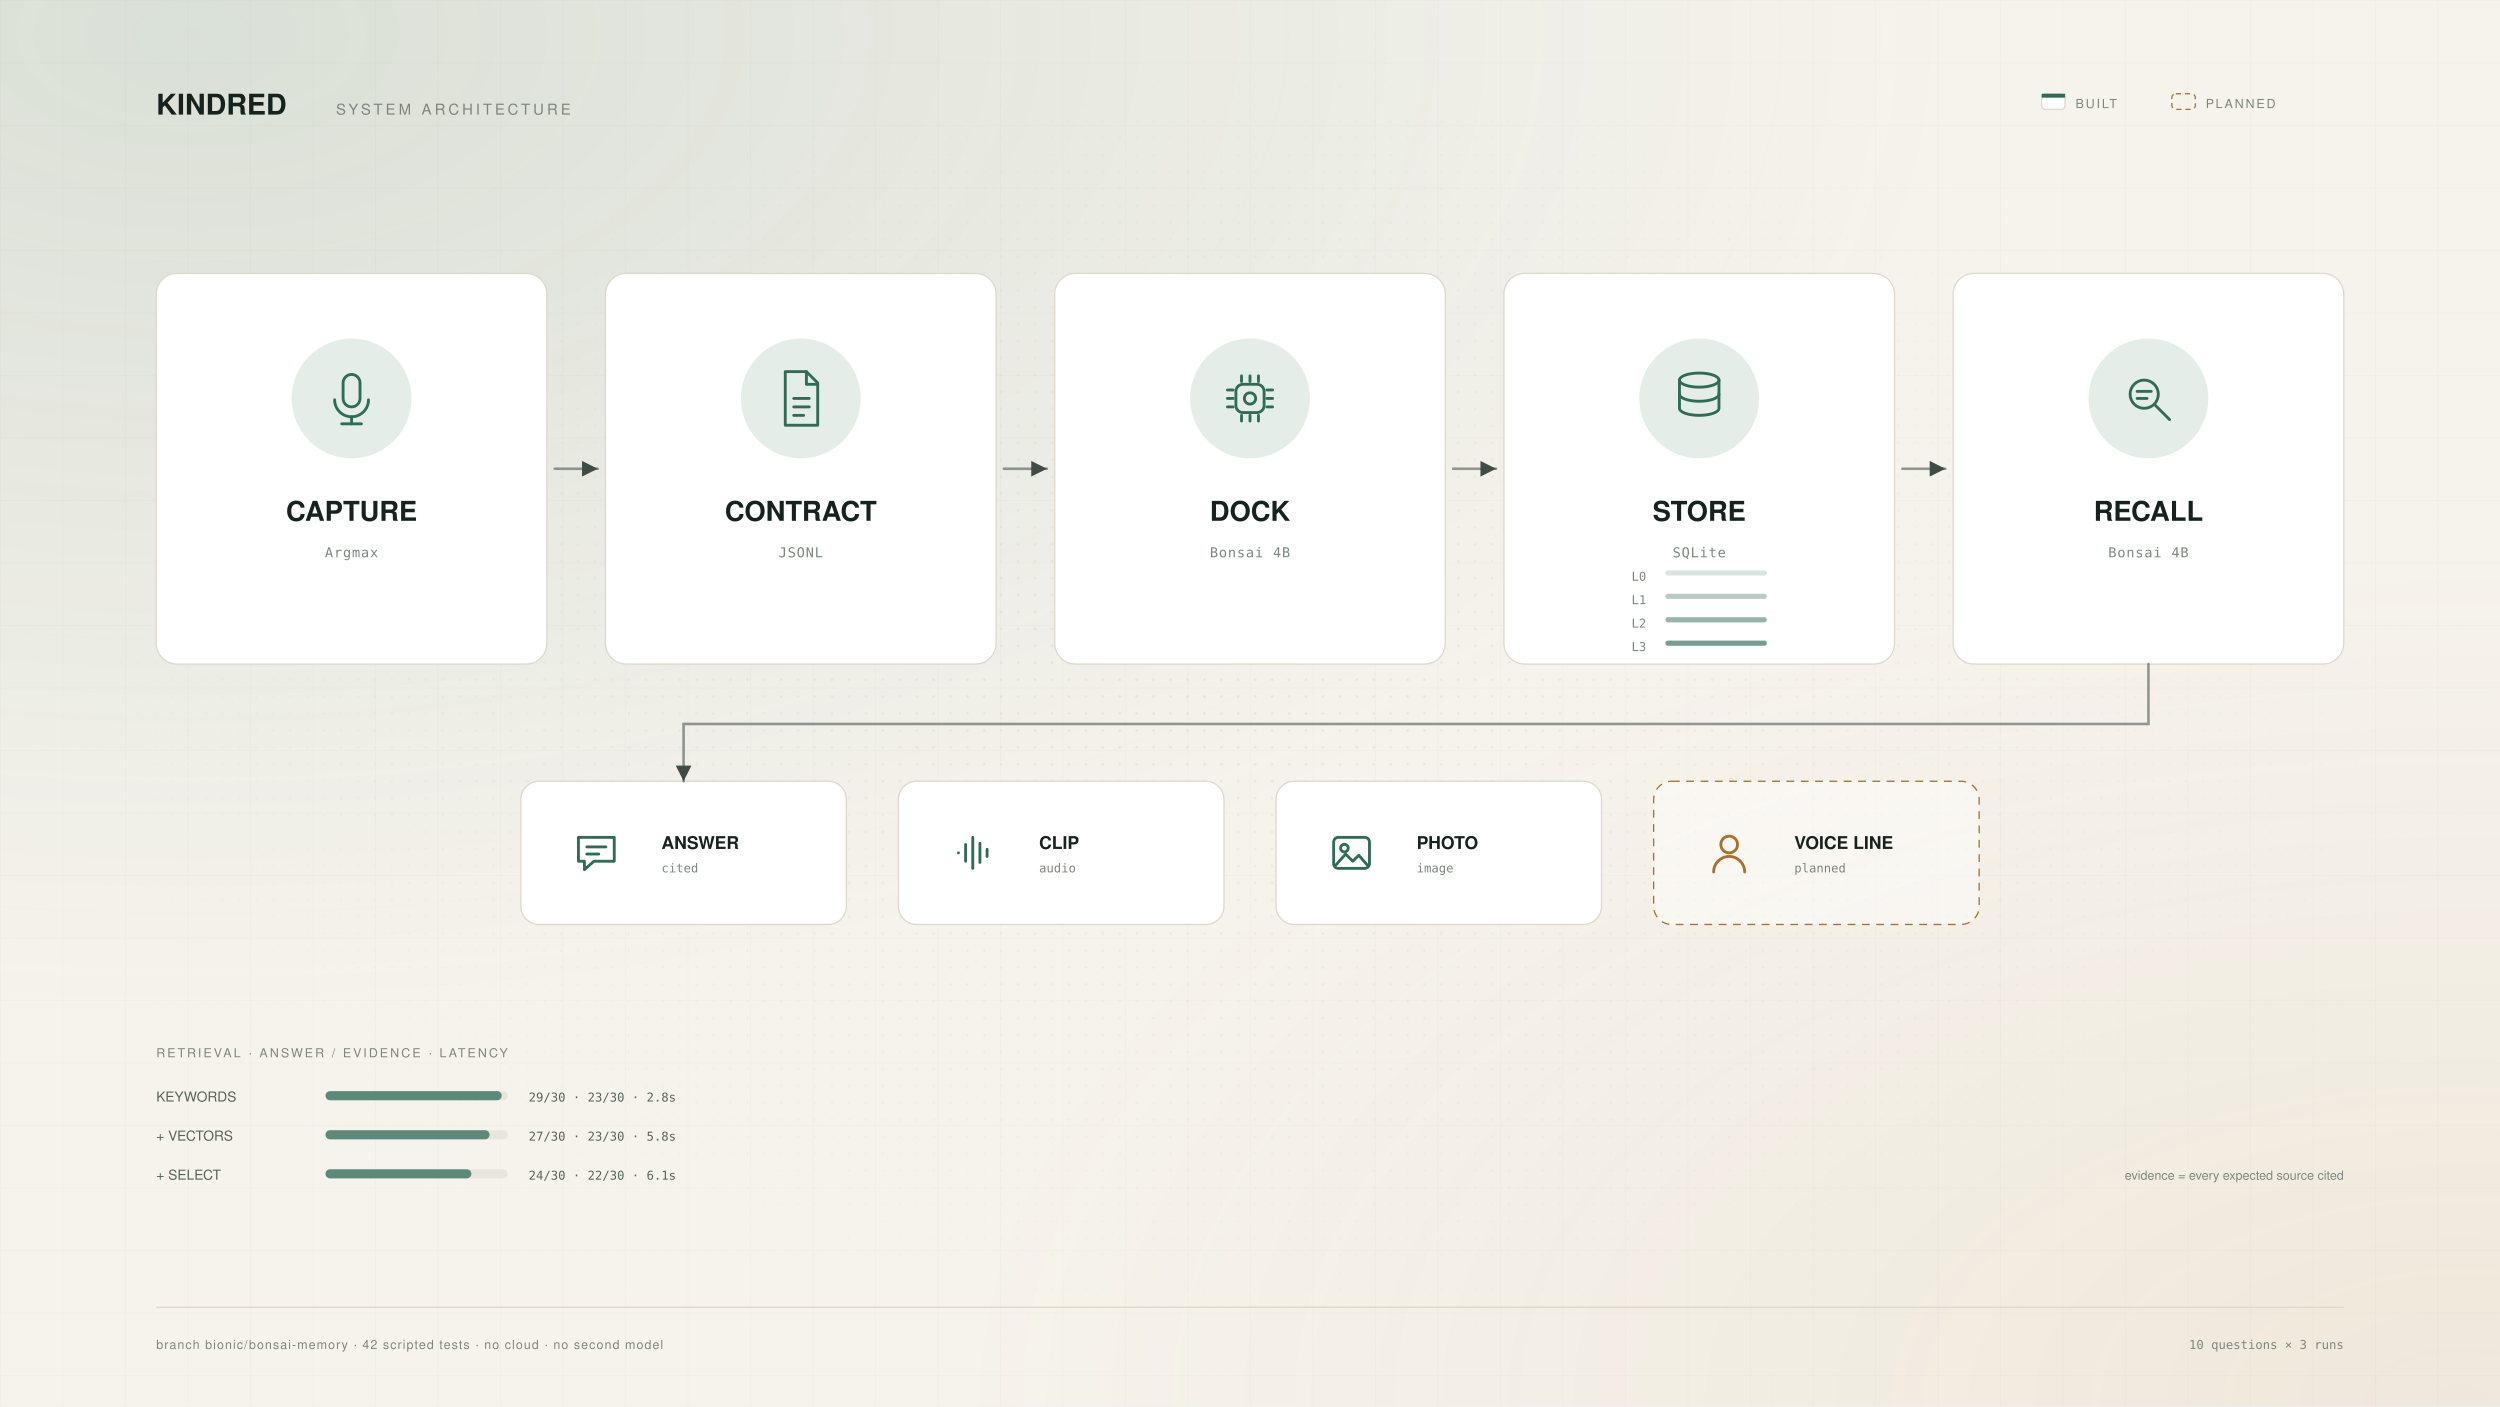
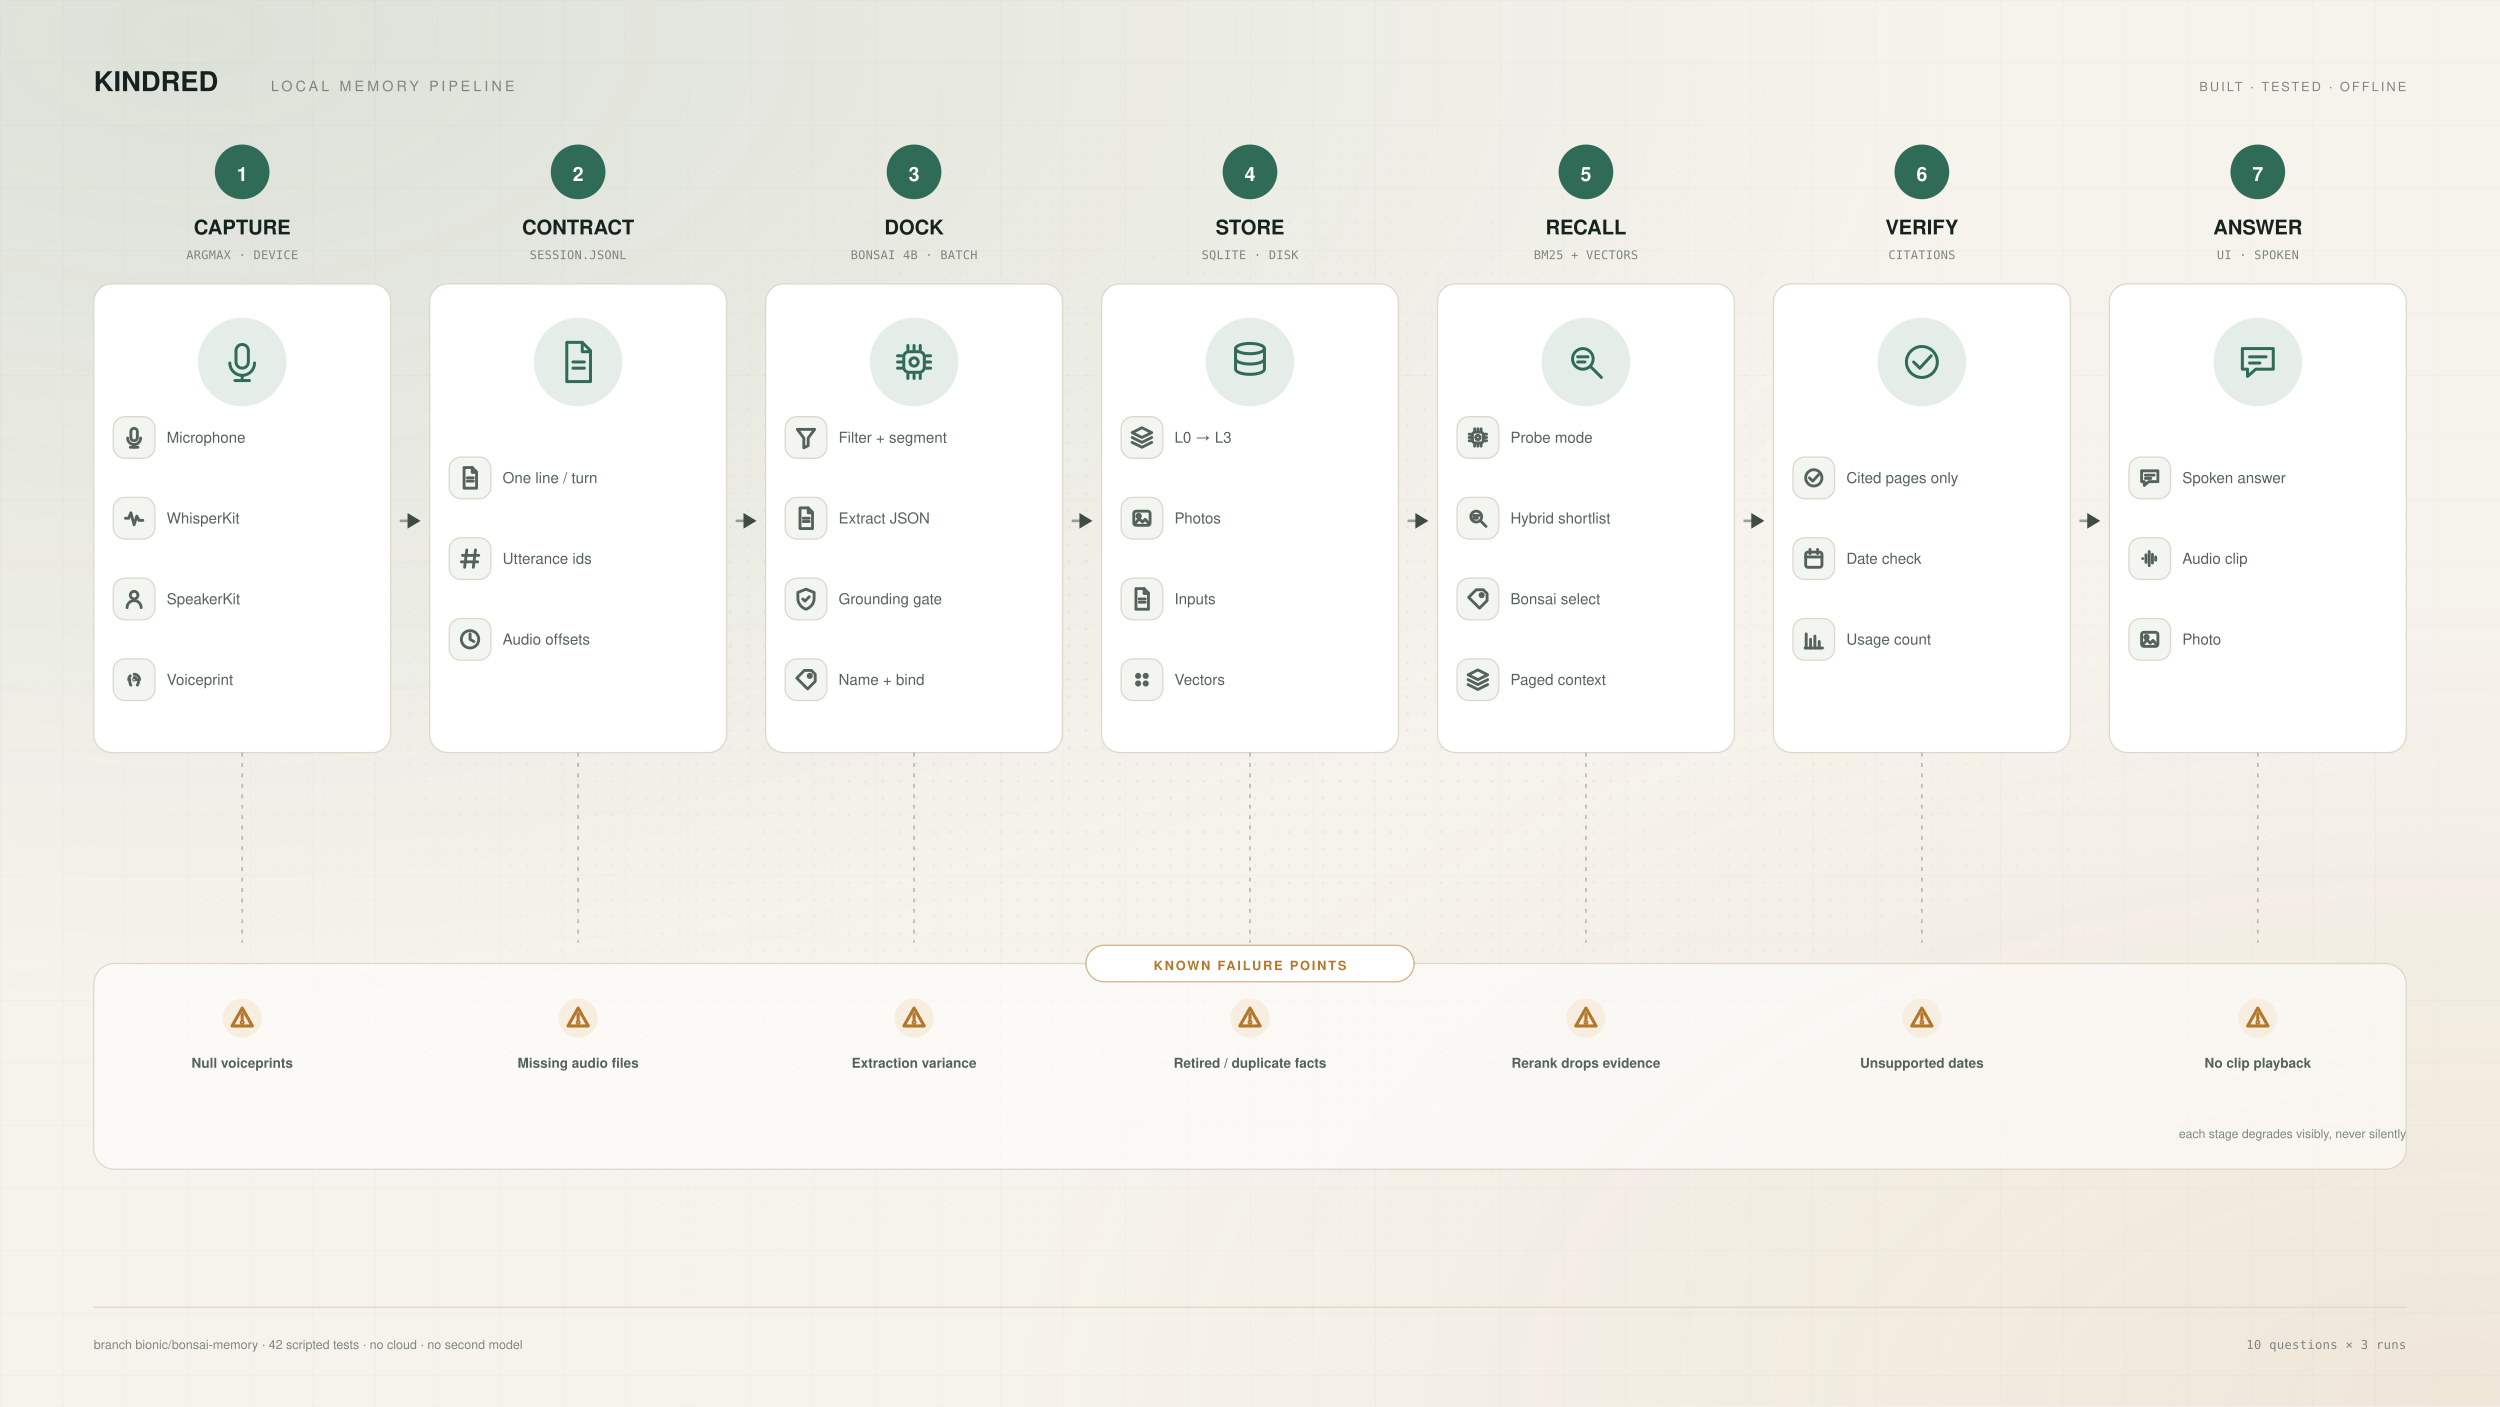
<svg xmlns="http://www.w3.org/2000/svg" width="1920" height="1080" viewBox="0 0 1920 1080">
  <rect width="1920" height="1080" fill="#F6F3EC" />
  <defs>
    <radialGradient id="g1" cx="8%" cy="2%" r="70%">
-       <stop offset="0%" stop-color="#2F6B57" stop-opacity="0.14" />
+       <stop offset="0%" stop-color="#2F6B57" stop-opacity="0.13" />
      <stop offset="100%" stop-color="#2F6B57" stop-opacity="0" />
    </radialGradient>
-     <radialGradient id="g2" cx="98%" cy="100%" r="60%">
-       <stop offset="0%" stop-color="#A9702C" stop-opacity="0.09" />
-       <stop offset="100%" stop-color="#A9702C" stop-opacity="0" />
+     <radialGradient id="g2" cx="98%" cy="100%" r="58%">
+       <stop offset="0%" stop-color="#B4762A" stop-opacity="0.10" />
+       <stop offset="100%" stop-color="#B4762A" stop-opacity="0" />
    </radialGradient>
    <radialGradient id="fade" cx="50%" cy="50%" r="50%">
-       <stop offset="0%" stop-color="#fff" stop-opacity="0.8" />
+       <stop offset="0%" stop-color="#fff" stop-opacity="0.82" />
      <stop offset="100%" stop-color="#fff" stop-opacity="0" />
    </radialGradient>
    <mask id="dm">
      <rect width="1920" height="1080" fill="url(#fade)" />
    </mask>
    <pattern id="dots" width="13" height="13" patternUnits="userSpaceOnUse">
      <circle cx="2" cy="2" r="1" fill="#2F6B57" fill-opacity="0.12" />
    </pattern>
    <pattern id="grid" width="48" height="48" patternUnits="userSpaceOnUse">
      <path d="M48 0 H0 V48" fill="none" stroke="#16221E" stroke-opacity="0.025" />
    </pattern>
  </defs>
  <rect width="1920" height="1080" fill="url(#g1)" />
  <rect width="1920" height="1080" fill="url(#g2)" />
  <rect width="1920" height="1080" fill="url(#grid)" />
  <g mask="url(#dm)">
    <rect width="1920" height="1080" fill="url(#dots)" />
  </g>
-   <text x="120" y="88" font-family="Helvetica Neue, Helvetica, sans-serif" font-size="22" font-weight="600" fill="#16221E">KINDRED</text>
-   <text x="258" y="88" font-family="Helvetica Neue, Helvetica, sans-serif" font-size="11.5" font-weight="500" letter-spacing="2.4" fill="#7C867F">SYSTEM ARCHITECTURE</text>
-   <g>
-     <rect x="1568" y="72" width="18" height="12" rx="3" fill="#FFFFFF" stroke="#DDD8CB" />
-     <rect x="1568" y="72" width="18" height="3" fill="#2F6B57" />
-     <text x="1594" y="83" font-family="Helvetica Neue, Helvetica, sans-serif" font-size="9.6" letter-spacing="1.4" fill="#7C867F">BUILT</text>
-     <rect x="1668" y="72" width="18" height="12" rx="3" fill="none" stroke="#A9702C" stroke-dasharray="4 3" />
-     <text x="1694" y="83" font-family="Helvetica Neue, Helvetica, sans-serif" font-size="9.6" letter-spacing="1.4" fill="#7C867F">PLANNED</text>
-   </g>
-   <rect x="120" y="210" width="300" height="300" rx="16" fill="#FFFFFF" stroke="#DDD8CB" />
-   <circle cx="270.0" cy="306" r="46" fill="#E4EDE7" />
-   <g transform="translate(244.0,280.0) scale(1.083333)" fill="none" stroke="#2F6B57" stroke-width="2.03" stroke-linecap="round" stroke-linejoin="round">
+   <text x="72" y="70" font-family="Helvetica Neue, Helvetica, sans-serif" font-size="21" font-weight="600" fill="#16221E">KINDRED</text>
+   <text x="208" y="70" font-family="Helvetica Neue, Helvetica, sans-serif" font-size="11" letter-spacing="2.4" fill="#7C867F">LOCAL MEMORY PIPELINE</text>
+   <text x="1848" y="70" text-anchor="end" font-family="Helvetica Neue, Helvetica, sans-serif" font-size="9.8" font-weight="500" letter-spacing="1.6" fill="#7C867F">BUILT · TESTED · OFFLINE</text>
+   <circle cx="186.0" cy="132" r="21" fill="#2F6B57" />
+   <text x="186.0" y="139" text-anchor="middle" font-family="Helvetica Neue, Helvetica, sans-serif" font-size="15" font-weight="700" fill="#fff">1</text>
+   <text x="186.0" y="180" text-anchor="middle" font-family="Helvetica Neue, Helvetica, sans-serif" font-size="15.5" font-weight="600" fill="#16221E">CAPTURE</text>
+   <text x="186.0" y="199" text-anchor="middle" font-family="ui-monospace, SFMono-Regular, Menlo, monospace" font-size="9.2" font-weight="400" letter-spacing="0.2" fill="#7C867F">ARGMAX · DEVICE</text>
+   <rect x="72" y="218" width="228" height="360" rx="14" fill="#FFFFFF" stroke="#DDD8CB" />
+   <circle cx="186.0" cy="278" r="34" fill="#E4EDE7" />
+   <g transform="translate(167.0,259.0) scale(0.7916667)" fill="none" stroke="#2F6B57" stroke-width="2.91" stroke-linecap="round" stroke-linejoin="round">
    <rect x="18" y="7" width="12" height="23" rx="6" />
    <path d="M12 25a12 12 0 0 0 24 0" />
    <path d="M24 37v5" />
    <path d="M17 42h14" />
  </g>
-   <text x="270.0" y="400" text-anchor="middle" font-family="Helvetica Neue, Helvetica, sans-serif" font-size="21" font-weight="600" fill="#16221E">CAPTURE</text>
-   <text x="270.0" y="428" text-anchor="middle" font-family="ui-monospace, SFMono-Regular, Menlo, monospace" font-size="10.5" letter-spacing="0.6" fill="#7C867F">Argmax</text>
-   <rect x="465" y="210" width="300" height="300" rx="16" fill="#FFFFFF" stroke="#DDD8CB" />
-   <circle cx="615.0" cy="306" r="46" fill="#E4EDE7" />
-   <g transform="translate(589.0,280.0) scale(1.083333)" fill="none" stroke="#2F6B57" stroke-width="2.03" stroke-linecap="round" stroke-linejoin="round">
+   <rect x="87" y="320.0" width="32" height="32" rx="9" fill="#F2F5F0" stroke="#DDD8CB" />
+   <g transform="translate(93.0,326.0) scale(0.4166667)" fill="none" stroke="#55625B" stroke-width="5.28" stroke-linecap="round" stroke-linejoin="round">
+     <rect x="18" y="7" width="12" height="23" rx="6" />
+     <path d="M12 25a12 12 0 0 0 24 0" />
+     <path d="M24 37v5" />
+     <path d="M17 42h14" />
+   </g>
+   <text x="128" y="340.0" text-anchor="start" font-family="Helvetica Neue, Helvetica, sans-serif" font-size="11.6" font-weight="500" letter-spacing="0" fill="#55625B">Microphone</text>
+   <rect x="87" y="382.0" width="32" height="32" rx="9" fill="#F2F5F0" stroke="#DDD8CB" />
+   <g transform="translate(93.0,388.0) scale(0.4166667)" fill="none" stroke="#55625B" stroke-width="5.28" stroke-linecap="round" stroke-linejoin="round">
+     <path d="M8 24h6l4-10 6 22 5-16 4 8h7" />
+   </g>
+   <text x="128" y="402.0" text-anchor="start" font-family="Helvetica Neue, Helvetica, sans-serif" font-size="11.6" font-weight="500" letter-spacing="0" fill="#55625B">WhisperKit</text>
+   <rect x="87" y="444.0" width="32" height="32" rx="9" fill="#F2F5F0" stroke="#DDD8CB" />
+   <g transform="translate(93.0,450.0) scale(0.4166667)" fill="none" stroke="#55625B" stroke-width="5.28" stroke-linecap="round" stroke-linejoin="round">
+     <circle cx="24" cy="17" r="7" />
+     <path d="M11 40a13 13 0 0 1 26 0" />
+   </g>
+   <text x="128" y="464.0" text-anchor="start" font-family="Helvetica Neue, Helvetica, sans-serif" font-size="11.6" font-weight="500" letter-spacing="0" fill="#55625B">SpeakerKit</text>
+   <rect x="87" y="506.0" width="32" height="32" rx="9" fill="#F2F5F0" stroke="#DDD8CB" />
+   <g transform="translate(93.0,512.0) scale(0.4166667)" fill="none" stroke="#55625B" stroke-width="5.28" stroke-linecap="round" stroke-linejoin="round">
+     <path d="M24 14a10 10 0 0 1 10 10" />
+     <path d="M24 20a4 4 0 0 1 4 4" />
+     <path d="M14 24a10 10 0 0 1 3-7" />
+     <path d="M18 34a16 16 0 0 1-2-10" />
+     <path d="M30 34a16 16 0 0 0 2-10" />
+     <circle cx="24" cy="24" r="1" />
+   </g>
+   <text x="128" y="526.0" text-anchor="start" font-family="Helvetica Neue, Helvetica, sans-serif" font-size="11.6" font-weight="500" letter-spacing="0" fill="#55625B">Voiceprint</text>
+   <circle cx="444.0" cy="132" r="21" fill="#2F6B57" />
+   <text x="444.0" y="139" text-anchor="middle" font-family="Helvetica Neue, Helvetica, sans-serif" font-size="15" font-weight="700" fill="#fff">2</text>
+   <text x="444.0" y="180" text-anchor="middle" font-family="Helvetica Neue, Helvetica, sans-serif" font-size="15.5" font-weight="600" fill="#16221E">CONTRACT</text>
+   <text x="444.0" y="199" text-anchor="middle" font-family="ui-monospace, SFMono-Regular, Menlo, monospace" font-size="9.2" font-weight="400" letter-spacing="0.2" fill="#7C867F">SESSION.JSONL</text>
+   <rect x="330" y="218" width="228" height="360" rx="14" fill="#FFFFFF" stroke="#DDD8CB" />
+   <circle cx="444.0" cy="278" r="34" fill="#E4EDE7" />
+   <g transform="translate(425.0,259.0) scale(0.7916667)" fill="none" stroke="#2F6B57" stroke-width="2.91" stroke-linecap="round" stroke-linejoin="round">
    <path d="M13 5h15l8 8v30H13z" />
    <path d="M28 5v9h8" />
    <path d="M19 24h11" />
    <path d="M19 30h11" />
-     <path d="M19 36h7" />
-   </g>
-   <text x="615.0" y="400" text-anchor="middle" font-family="Helvetica Neue, Helvetica, sans-serif" font-size="21" font-weight="600" fill="#16221E">CONTRACT</text>
-   <text x="615.0" y="428" text-anchor="middle" font-family="ui-monospace, SFMono-Regular, Menlo, monospace" font-size="10.5" letter-spacing="0.6" fill="#7C867F">JSONL</text>
-   <rect x="810" y="210" width="300" height="300" rx="16" fill="#FFFFFF" stroke="#DDD8CB" />
-   <circle cx="960.0" cy="306" r="46" fill="#E4EDE7" />
-   <g transform="translate(934.0,280.0) scale(1.083333)" fill="none" stroke="#2F6B57" stroke-width="2.03" stroke-linecap="round" stroke-linejoin="round">
+   </g>
+   <rect x="345" y="351.0" width="32" height="32" rx="9" fill="#F2F5F0" stroke="#DDD8CB" />
+   <g transform="translate(351.0,357.0) scale(0.4166667)" fill="none" stroke="#55625B" stroke-width="5.28" stroke-linecap="round" stroke-linejoin="round">
+     <path d="M13 5h15l8 8v30H13z" />
+     <path d="M28 5v9h8" />
+     <path d="M19 24h11" />
+     <path d="M19 30h11" />
+   </g>
+   <text x="386" y="371.0" text-anchor="start" font-family="Helvetica Neue, Helvetica, sans-serif" font-size="11.6" font-weight="500" letter-spacing="0" fill="#55625B">One line / turn</text>
+   <rect x="345" y="413.0" width="32" height="32" rx="9" fill="#F2F5F0" stroke="#DDD8CB" />
+   <g transform="translate(351.0,419.0) scale(0.4166667)" fill="none" stroke="#55625B" stroke-width="5.28" stroke-linecap="round" stroke-linejoin="round">
+     <path d="M18 8L14 40M34 8l-4 32M10 18h30M8 30h30" />
+   </g>
+   <text x="386" y="433.0" text-anchor="start" font-family="Helvetica Neue, Helvetica, sans-serif" font-size="11.6" font-weight="500" letter-spacing="0" fill="#55625B">Utterance ids</text>
+   <rect x="345" y="475.0" width="32" height="32" rx="9" fill="#F2F5F0" stroke="#DDD8CB" />
+   <g transform="translate(351.0,481.0) scale(0.4166667)" fill="none" stroke="#55625B" stroke-width="5.28" stroke-linecap="round" stroke-linejoin="round">
+     <circle cx="24" cy="24" r="16" />
+     <path d="M24 14v10l7 4" />
+   </g>
+   <text x="386" y="495.0" text-anchor="start" font-family="Helvetica Neue, Helvetica, sans-serif" font-size="11.6" font-weight="500" letter-spacing="0" fill="#55625B">Audio offsets</text>
+   <circle cx="702.0" cy="132" r="21" fill="#2F6B57" />
+   <text x="702.0" y="139" text-anchor="middle" font-family="Helvetica Neue, Helvetica, sans-serif" font-size="15" font-weight="700" fill="#fff">3</text>
+   <text x="702.0" y="180" text-anchor="middle" font-family="Helvetica Neue, Helvetica, sans-serif" font-size="15.5" font-weight="600" fill="#16221E">DOCK</text>
+   <text x="702.0" y="199" text-anchor="middle" font-family="ui-monospace, SFMono-Regular, Menlo, monospace" font-size="9.2" font-weight="400" letter-spacing="0.2" fill="#7C867F">BONSAI 4B · BATCH</text>
+   <rect x="588" y="218" width="228" height="360" rx="14" fill="#FFFFFF" stroke="#DDD8CB" />
+   <circle cx="702.0" cy="278" r="34" fill="#E4EDE7" />
+   <g transform="translate(683.0,259.0) scale(0.7916667)" fill="none" stroke="#2F6B57" stroke-width="2.91" stroke-linecap="round" stroke-linejoin="round">
    <rect x="14" y="14" width="20" height="20" rx="5" />
    <circle cx="24" cy="24" r="4" />
    <path d="M18 8v4M24 8v4M30 8v4M18 36v4M24 36v4M30 36v4M8 18h4M8 24h4M8 30h4M36 18h4M36 24h4M36 30h4" />
  </g>
-   <text x="960.0" y="400" text-anchor="middle" font-family="Helvetica Neue, Helvetica, sans-serif" font-size="21" font-weight="600" fill="#16221E">DOCK</text>
-   <text x="960.0" y="428" text-anchor="middle" font-family="ui-monospace, SFMono-Regular, Menlo, monospace" font-size="10.5" letter-spacing="0.6" fill="#7C867F">Bonsai 4B</text>
-   <rect x="1155" y="210" width="300" height="300" rx="16" fill="#FFFFFF" stroke="#DDD8CB" />
-   <circle cx="1305.0" cy="306" r="46" fill="#E4EDE7" />
-   <g transform="translate(1279.0,280.0) scale(1.083333)" fill="none" stroke="#2F6B57" stroke-width="2.03" stroke-linecap="round" stroke-linejoin="round">
+   <rect x="603" y="320.0" width="32" height="32" rx="9" fill="#F2F5F0" stroke="#DDD8CB" />
+   <g transform="translate(609.0,326.0) scale(0.4166667)" fill="none" stroke="#55625B" stroke-width="5.28" stroke-linecap="round" stroke-linejoin="round">
+     <path d="M8 9h32L28 25v14l-8 4V25z" />
+   </g>
+   <text x="644" y="340.0" text-anchor="start" font-family="Helvetica Neue, Helvetica, sans-serif" font-size="11.6" font-weight="500" letter-spacing="0" fill="#55625B">Filter + segment</text>
+   <rect x="603" y="382.0" width="32" height="32" rx="9" fill="#F2F5F0" stroke="#DDD8CB" />
+   <g transform="translate(609.0,388.0) scale(0.4166667)" fill="none" stroke="#55625B" stroke-width="5.28" stroke-linecap="round" stroke-linejoin="round">
+     <path d="M13 5h15l8 8v30H13z" />
+     <path d="M28 5v9h8" />
+     <path d="M19 24h11" />
+     <path d="M19 30h11" />
+   </g>
+   <text x="644" y="402.0" text-anchor="start" font-family="Helvetica Neue, Helvetica, sans-serif" font-size="11.6" font-weight="500" letter-spacing="0" fill="#55625B">Extract JSON</text>
+   <rect x="603" y="444.0" width="32" height="32" rx="9" fill="#F2F5F0" stroke="#DDD8CB" />
+   <g transform="translate(609.0,450.0) scale(0.4166667)" fill="none" stroke="#55625B" stroke-width="5.28" stroke-linecap="round" stroke-linejoin="round">
+     <path d="M24 6l15 6v11c0 10-7 17-15 20-8-3-15-10-15-20V12z" />
+     <path d="M18 24l4 4 8-8" />
+   </g>
+   <text x="644" y="464.0" text-anchor="start" font-family="Helvetica Neue, Helvetica, sans-serif" font-size="11.6" font-weight="500" letter-spacing="0" fill="#55625B">Grounding gate</text>
+   <rect x="603" y="506.0" width="32" height="32" rx="9" fill="#F2F5F0" stroke="#DDD8CB" />
+   <g transform="translate(609.0,512.0) scale(0.4166667)" fill="none" stroke="#55625B" stroke-width="5.28" stroke-linecap="round" stroke-linejoin="round">
+     <path d="M7 21l14-14h13l7 7v13L27 41z" />
+     <circle cx="31" cy="17" r="3" />
+   </g>
+   <text x="644" y="526.0" text-anchor="start" font-family="Helvetica Neue, Helvetica, sans-serif" font-size="11.6" font-weight="500" letter-spacing="0" fill="#55625B">Name + bind</text>
+   <circle cx="960.0" cy="132" r="21" fill="#2F6B57" />
+   <text x="960.0" y="139" text-anchor="middle" font-family="Helvetica Neue, Helvetica, sans-serif" font-size="15" font-weight="700" fill="#fff">4</text>
+   <text x="960.0" y="180" text-anchor="middle" font-family="Helvetica Neue, Helvetica, sans-serif" font-size="15.5" font-weight="600" fill="#16221E">STORE</text>
+   <text x="960.0" y="199" text-anchor="middle" font-family="ui-monospace, SFMono-Regular, Menlo, monospace" font-size="9.2" font-weight="400" letter-spacing="0.2" fill="#7C867F">SQLITE · DISK</text>
+   <rect x="846" y="218" width="228" height="360" rx="14" fill="#FFFFFF" stroke="#DDD8CB" />
+   <circle cx="960.0" cy="278" r="34" fill="#E4EDE7" />
+   <g transform="translate(941.0,259.0) scale(0.7916667)" fill="none" stroke="#2F6B57" stroke-width="2.91" stroke-linecap="round" stroke-linejoin="round">
    <ellipse cx="24" cy="11" rx="14" ry="5" />
    <path d="M10 11v10a14 5 0 0 0 28 0V11" />
    <path d="M10 21v10a14 5 0 0 0 28 0V21" />
  </g>
-   <text x="1305.0" y="400" text-anchor="middle" font-family="Helvetica Neue, Helvetica, sans-serif" font-size="21" font-weight="600" fill="#16221E">STORE</text>
-   <text x="1305.0" y="428" text-anchor="middle" font-family="ui-monospace, SFMono-Regular, Menlo, monospace" font-size="10.5" letter-spacing="0.6" fill="#7C867F">SQLite</text>
-   <rect x="1500" y="210" width="300" height="300" rx="16" fill="#FFFFFF" stroke="#DDD8CB" />
-   <circle cx="1650.0" cy="306" r="46" fill="#E4EDE7" />
-   <g transform="translate(1624.0,280.0) scale(1.083333)" fill="none" stroke="#2F6B57" stroke-width="2.03" stroke-linecap="round" stroke-linejoin="round">
+   <rect x="861" y="320.0" width="32" height="32" rx="9" fill="#F2F5F0" stroke="#DDD8CB" />
+   <g transform="translate(867.0,326.0) scale(0.4166667)" fill="none" stroke="#55625B" stroke-width="5.28" stroke-linecap="round" stroke-linejoin="round">
+     <path d="M24 6l18 9-18 9-18-9z" />
+     <path d="M6 24l18 9 18-9" />
+     <path d="M6 33l18 9 18-9" />
+   </g>
+   <text x="902" y="340.0" text-anchor="start" font-family="Helvetica Neue, Helvetica, sans-serif" font-size="11.6" font-weight="500" letter-spacing="0" fill="#55625B">L0 → L3</text>
+   <rect x="861" y="382.0" width="32" height="32" rx="9" fill="#F2F5F0" stroke="#DDD8CB" />
+   <g transform="translate(867.0,388.0) scale(0.4166667)" fill="none" stroke="#55625B" stroke-width="5.28" stroke-linecap="round" stroke-linejoin="round">
+     <rect x="9" y="11" width="30" height="26" rx="4" />
+     <circle cx="18" cy="20" r="3.2" />
+     <path d="M11 34l8-9 6 6 5-5 7 8" />
+   </g>
+   <text x="902" y="402.0" text-anchor="start" font-family="Helvetica Neue, Helvetica, sans-serif" font-size="11.6" font-weight="500" letter-spacing="0" fill="#55625B">Photos</text>
+   <rect x="861" y="444.0" width="32" height="32" rx="9" fill="#F2F5F0" stroke="#DDD8CB" />
+   <g transform="translate(867.0,450.0) scale(0.4166667)" fill="none" stroke="#55625B" stroke-width="5.28" stroke-linecap="round" stroke-linejoin="round">
+     <path d="M13 5h15l8 8v30H13z" />
+     <path d="M28 5v9h8" />
+     <path d="M19 24h11" />
+     <path d="M19 30h11" />
+   </g>
+   <text x="902" y="464.0" text-anchor="start" font-family="Helvetica Neue, Helvetica, sans-serif" font-size="11.6" font-weight="500" letter-spacing="0" fill="#55625B">Inputs</text>
+   <rect x="861" y="506.0" width="32" height="32" rx="9" fill="#F2F5F0" stroke="#DDD8CB" />
+   <g transform="translate(867.0,512.0) scale(0.4166667)" fill="none" stroke="#55625B" stroke-width="5.28" stroke-linecap="round" stroke-linejoin="round">
+     <circle cx="17" cy="17" r="3" />
+     <circle cx="31" cy="17" r="3" />
+     <circle cx="17" cy="31" r="3" />
+     <circle cx="31" cy="31" r="3" />
+   </g>
+   <text x="902" y="526.0" text-anchor="start" font-family="Helvetica Neue, Helvetica, sans-serif" font-size="11.6" font-weight="500" letter-spacing="0" fill="#55625B">Vectors</text>
+   <circle cx="1218.0" cy="132" r="21" fill="#2F6B57" />
+   <text x="1218.0" y="139" text-anchor="middle" font-family="Helvetica Neue, Helvetica, sans-serif" font-size="15" font-weight="700" fill="#fff">5</text>
+   <text x="1218.0" y="180" text-anchor="middle" font-family="Helvetica Neue, Helvetica, sans-serif" font-size="15.5" font-weight="600" fill="#16221E">RECALL</text>
+   <text x="1218.0" y="199" text-anchor="middle" font-family="ui-monospace, SFMono-Regular, Menlo, monospace" font-size="9.2" font-weight="400" letter-spacing="0.2" fill="#7C867F">BM25 + VECTORS</text>
+   <rect x="1104" y="218" width="228" height="360" rx="14" fill="#FFFFFF" stroke="#DDD8CB" />
+   <circle cx="1218.0" cy="278" r="34" fill="#E4EDE7" />
+   <g transform="translate(1199.0,259.0) scale(0.7916667)" fill="none" stroke="#2F6B57" stroke-width="2.91" stroke-linecap="round" stroke-linejoin="round">
    <circle cx="21" cy="21" r="10" />
    <path d="M28.5 28.5L39 39" />
    <path d="M16 19h10" />
    <path d="M16 24h7" />
  </g>
-   <text x="1650.0" y="400" text-anchor="middle" font-family="Helvetica Neue, Helvetica, sans-serif" font-size="21" font-weight="600" fill="#16221E">RECALL</text>
-   <text x="1650.0" y="428" text-anchor="middle" font-family="ui-monospace, SFMono-Regular, Menlo, monospace" font-size="10.5" letter-spacing="0.6" fill="#7C867F">Bonsai 4B</text>
-   <path d="M 426,360 L 459,360" fill="none" stroke="#3E4C45" stroke-width="2" stroke-opacity="0.55" stroke-linecap="round" />
-   <polygon points="459,360 447,354 447,366" fill="#3E4C45" />
-   <path d="M 771,360 L 804,360" fill="none" stroke="#3E4C45" stroke-width="2" stroke-opacity="0.55" stroke-linecap="round" />
-   <polygon points="804,360 792,354 792,366" fill="#3E4C45" />
-   <path d="M 1116,360 L 1149,360" fill="none" stroke="#3E4C45" stroke-width="2" stroke-opacity="0.55" stroke-linecap="round" />
-   <polygon points="1149,360 1137,354 1137,366" fill="#3E4C45" />
-   <path d="M 1461,360 L 1494,360" fill="none" stroke="#3E4C45" stroke-width="2" stroke-opacity="0.55" stroke-linecap="round" />
-   <polygon points="1494,360 1482,354 1482,366" fill="#3E4C45" />
-   <text x="1253.0" y="446" font-family="ui-monospace, SFMono-Regular, Menlo, monospace" font-size="9.4" fill="#7C867F">L0</text>
-   <rect x="1279.0" y="438" width="78" height="4" rx="2" fill="#2F6B57" fill-opacity="0.18" />
-   <text x="1253.0" y="464" font-family="ui-monospace, SFMono-Regular, Menlo, monospace" font-size="9.4" fill="#7C867F">L1</text>
-   <rect x="1279.0" y="456" width="78" height="4" rx="2" fill="#2F6B57" fill-opacity="0.34" />
-   <text x="1253.0" y="482" font-family="ui-monospace, SFMono-Regular, Menlo, monospace" font-size="9.4" fill="#7C867F">L2</text>
-   <rect x="1279.0" y="474" width="78" height="4" rx="2" fill="#2F6B57" fill-opacity="0.50" />
-   <text x="1253.0" y="500" font-family="ui-monospace, SFMono-Regular, Menlo, monospace" font-size="9.4" fill="#7C867F">L3</text>
-   <rect x="1279.0" y="492" width="78" height="4" rx="2" fill="#2F6B57" fill-opacity="0.66" />
-   <rect x="400" y="600" width="250" height="110" rx="14" fill="#FFFFFF" stroke="#DDD8CB" />
-   <g transform="translate(436.0,633.0) scale(0.9166667)" fill="none" stroke="#2F6B57" stroke-width="2.40" stroke-linecap="round" stroke-linejoin="round">
+   <rect x="1119" y="320.0" width="32" height="32" rx="9" fill="#F2F5F0" stroke="#DDD8CB" />
+   <g transform="translate(1125.0,326.0) scale(0.4166667)" fill="none" stroke="#55625B" stroke-width="5.28" stroke-linecap="round" stroke-linejoin="round">
+     <rect x="14" y="14" width="20" height="20" rx="5" />
+     <circle cx="24" cy="24" r="4" />
+     <path d="M18 8v4M24 8v4M30 8v4M18 36v4M24 36v4M30 36v4M8 18h4M8 24h4M8 30h4M36 18h4M36 24h4M36 30h4" />
+   </g>
+   <text x="1160" y="340.0" text-anchor="start" font-family="Helvetica Neue, Helvetica, sans-serif" font-size="11.6" font-weight="500" letter-spacing="0" fill="#55625B">Probe mode</text>
+   <rect x="1119" y="382.0" width="32" height="32" rx="9" fill="#F2F5F0" stroke="#DDD8CB" />
+   <g transform="translate(1125.0,388.0) scale(0.4166667)" fill="none" stroke="#55625B" stroke-width="5.28" stroke-linecap="round" stroke-linejoin="round">
+     <circle cx="21" cy="21" r="10" />
+     <path d="M28.5 28.5L39 39" />
+     <path d="M16 19h10" />
+     <path d="M16 24h7" />
+   </g>
+   <text x="1160" y="402.0" text-anchor="start" font-family="Helvetica Neue, Helvetica, sans-serif" font-size="11.6" font-weight="500" letter-spacing="0" fill="#55625B">Hybrid shortlist</text>
+   <rect x="1119" y="444.0" width="32" height="32" rx="9" fill="#F2F5F0" stroke="#DDD8CB" />
+   <g transform="translate(1125.0,450.0) scale(0.4166667)" fill="none" stroke="#55625B" stroke-width="5.28" stroke-linecap="round" stroke-linejoin="round">
+     <path d="M7 21l14-14h13l7 7v13L27 41z" />
+     <circle cx="31" cy="17" r="3" />
+   </g>
+   <text x="1160" y="464.0" text-anchor="start" font-family="Helvetica Neue, Helvetica, sans-serif" font-size="11.6" font-weight="500" letter-spacing="0" fill="#55625B">Bonsai select</text>
+   <rect x="1119" y="506.0" width="32" height="32" rx="9" fill="#F2F5F0" stroke="#DDD8CB" />
+   <g transform="translate(1125.0,512.0) scale(0.4166667)" fill="none" stroke="#55625B" stroke-width="5.28" stroke-linecap="round" stroke-linejoin="round">
+     <path d="M24 6l18 9-18 9-18-9z" />
+     <path d="M6 24l18 9 18-9" />
+     <path d="M6 33l18 9 18-9" />
+   </g>
+   <text x="1160" y="526.0" text-anchor="start" font-family="Helvetica Neue, Helvetica, sans-serif" font-size="11.6" font-weight="500" letter-spacing="0" fill="#55625B">Paged context</text>
+   <circle cx="1476.0" cy="132" r="21" fill="#2F6B57" />
+   <text x="1476.0" y="139" text-anchor="middle" font-family="Helvetica Neue, Helvetica, sans-serif" font-size="15" font-weight="700" fill="#fff">6</text>
+   <text x="1476.0" y="180" text-anchor="middle" font-family="Helvetica Neue, Helvetica, sans-serif" font-size="15.5" font-weight="600" fill="#16221E">VERIFY</text>
+   <text x="1476.0" y="199" text-anchor="middle" font-family="ui-monospace, SFMono-Regular, Menlo, monospace" font-size="9.2" font-weight="400" letter-spacing="0.2" fill="#7C867F">CITATIONS</text>
+   <rect x="1362" y="218" width="228" height="360" rx="14" fill="#FFFFFF" stroke="#DDD8CB" />
+   <circle cx="1476.0" cy="278" r="34" fill="#E4EDE7" />
+   <g transform="translate(1457.0,259.0) scale(0.7916667)" fill="none" stroke="#2F6B57" stroke-width="2.91" stroke-linecap="round" stroke-linejoin="round">
+     <circle cx="24" cy="24" r="15" />
+     <path d="M16 24l6 6 11-12" />
+   </g>
+   <rect x="1377" y="351.0" width="32" height="32" rx="9" fill="#F2F5F0" stroke="#DDD8CB" />
+   <g transform="translate(1383.0,357.0) scale(0.4166667)" fill="none" stroke="#55625B" stroke-width="5.28" stroke-linecap="round" stroke-linejoin="round">
+     <circle cx="24" cy="24" r="15" />
+     <path d="M16 24l6 6 11-12" />
+   </g>
+   <text x="1418" y="371.0" text-anchor="start" font-family="Helvetica Neue, Helvetica, sans-serif" font-size="11.6" font-weight="500" letter-spacing="0" fill="#55625B">Cited pages only</text>
+   <rect x="1377" y="413.0" width="32" height="32" rx="9" fill="#F2F5F0" stroke="#DDD8CB" />
+   <g transform="translate(1383.0,419.0) scale(0.4166667)" fill="none" stroke="#55625B" stroke-width="5.28" stroke-linecap="round" stroke-linejoin="round">
+     <rect x="9" y="12" width="30" height="28" rx="4" />
+     <path d="M9 21h30" />
+     <path d="M17 7v8M31 7v8" />
+   </g>
+   <text x="1418" y="433.0" text-anchor="start" font-family="Helvetica Neue, Helvetica, sans-serif" font-size="11.6" font-weight="500" letter-spacing="0" fill="#55625B">Date check</text>
+   <rect x="1377" y="475.0" width="32" height="32" rx="9" fill="#F2F5F0" stroke="#DDD8CB" />
+   <g transform="translate(1383.0,481.0) scale(0.4166667)" fill="none" stroke="#55625B" stroke-width="5.28" stroke-linecap="round" stroke-linejoin="round">
+     <path d="M10 40V14M18 40V24M26 40V18M34 40V28" />
+     <path d="M8 40h32" />
+   </g>
+   <text x="1418" y="495.0" text-anchor="start" font-family="Helvetica Neue, Helvetica, sans-serif" font-size="11.6" font-weight="500" letter-spacing="0" fill="#55625B">Usage count</text>
+   <circle cx="1734.0" cy="132" r="21" fill="#2F6B57" />
+   <text x="1734.0" y="139" text-anchor="middle" font-family="Helvetica Neue, Helvetica, sans-serif" font-size="15" font-weight="700" fill="#fff">7</text>
+   <text x="1734.0" y="180" text-anchor="middle" font-family="Helvetica Neue, Helvetica, sans-serif" font-size="15.5" font-weight="600" fill="#16221E">ANSWER</text>
+   <text x="1734.0" y="199" text-anchor="middle" font-family="ui-monospace, SFMono-Regular, Menlo, monospace" font-size="9.2" font-weight="400" letter-spacing="0.2" fill="#7C867F">UI · SPOKEN</text>
+   <rect x="1620" y="218" width="228" height="360" rx="14" fill="#FFFFFF" stroke="#DDD8CB" />
+   <circle cx="1734.0" cy="278" r="34" fill="#E4EDE7" />
+   <g transform="translate(1715.0,259.0) scale(0.7916667)" fill="none" stroke="#2F6B57" stroke-width="2.91" stroke-linecap="round" stroke-linejoin="round">
    <path d="M9 11h30v20H22l-8 7v-7H9z" />
    <path d="M16 19h16" />
    <path d="M16 25h10" />
  </g>
-   <text x="508" y="652" font-family="Helvetica Neue, Helvetica, sans-serif" font-size="13.5" font-weight="600" fill="#16221E">ANSWER</text>
-   <text x="508" y="670" font-family="ui-monospace, SFMono-Regular, Menlo, monospace" font-size="9.4" fill="#7C867F">cited</text>
-   <rect x="690" y="600" width="250" height="110" rx="14" fill="#FFFFFF" stroke="#DDD8CB" />
-   <g transform="translate(726.0,633.0) scale(0.9166667)" fill="none" stroke="#2F6B57" stroke-width="2.40" stroke-linecap="round" stroke-linejoin="round">
+   <rect x="1635" y="351.0" width="32" height="32" rx="9" fill="#F2F5F0" stroke="#DDD8CB" />
+   <g transform="translate(1641.0,357.0) scale(0.4166667)" fill="none" stroke="#55625B" stroke-width="5.28" stroke-linecap="round" stroke-linejoin="round">
+     <path d="M9 11h30v20H22l-8 7v-7H9z" />
+     <path d="M16 19h16" />
+     <path d="M16 25h10" />
+   </g>
+   <text x="1676" y="371.0" text-anchor="start" font-family="Helvetica Neue, Helvetica, sans-serif" font-size="11.6" font-weight="500" letter-spacing="0" fill="#55625B">Spoken answer</text>
+   <rect x="1635" y="413.0" width="32" height="32" rx="9" fill="#F2F5F0" stroke="#DDD8CB" />
+   <g transform="translate(1641.0,419.0) scale(0.4166667)" fill="none" stroke="#55625B" stroke-width="5.28" stroke-linecap="round" stroke-linejoin="round">
    <path d="M11 24v0M17 17v14M23 11v26M29 16v16M35 21v6" />
  </g>
-   <text x="798" y="652" font-family="Helvetica Neue, Helvetica, sans-serif" font-size="13.5" font-weight="600" fill="#16221E">CLIP</text>
-   <text x="798" y="670" font-family="ui-monospace, SFMono-Regular, Menlo, monospace" font-size="9.4" fill="#7C867F">audio</text>
-   <rect x="980" y="600" width="250" height="110" rx="14" fill="#FFFFFF" stroke="#DDD8CB" />
-   <g transform="translate(1016.0,633.0) scale(0.9166667)" fill="none" stroke="#2F6B57" stroke-width="2.40" stroke-linecap="round" stroke-linejoin="round">
+   <text x="1676" y="433.0" text-anchor="start" font-family="Helvetica Neue, Helvetica, sans-serif" font-size="11.6" font-weight="500" letter-spacing="0" fill="#55625B">Audio clip</text>
+   <rect x="1635" y="475.0" width="32" height="32" rx="9" fill="#F2F5F0" stroke="#DDD8CB" />
+   <g transform="translate(1641.0,481.0) scale(0.4166667)" fill="none" stroke="#55625B" stroke-width="5.28" stroke-linecap="round" stroke-linejoin="round">
    <rect x="9" y="11" width="30" height="26" rx="4" />
    <circle cx="18" cy="20" r="3.2" />
    <path d="M11 34l8-9 6 6 5-5 7 8" />
  </g>
-   <text x="1088" y="652" font-family="Helvetica Neue, Helvetica, sans-serif" font-size="13.5" font-weight="600" fill="#16221E">PHOTO</text>
-   <text x="1088" y="670" font-family="ui-monospace, SFMono-Regular, Menlo, monospace" font-size="9.4" fill="#7C867F">image</text>
-   <rect x="1270" y="600" width="250" height="110" rx="14" fill="rgba(255,255,255,0.45)" stroke="#A9702C" stroke-dasharray="6 5" />
-   <g transform="translate(1306.0,633.0) scale(0.9166667)" fill="none" stroke="#A9702C" stroke-width="2.40" stroke-linecap="round" stroke-linejoin="round">
-     <circle cx="24" cy="17" r="7" />
-     <path d="M11 40a13 13 0 0 1 26 0" />
-   </g>
-   <text x="1378" y="652" font-family="Helvetica Neue, Helvetica, sans-serif" font-size="13.5" font-weight="600" fill="#16221E">VOICE LINE</text>
-   <text x="1378" y="670" font-family="ui-monospace, SFMono-Regular, Menlo, monospace" font-size="9.4" fill="#7C867F">planned</text>
-   <path d="M 1650.0,510 L 1650.0,556 L 525.0,556 L 525.0,600" fill="none" stroke="#3E4C45" stroke-width="2" stroke-opacity="0.55" stroke-linecap="round" />
-   <polygon points="525.0,600 519.0,588 531.0,588" fill="#3E4C45" />
-   <text x="120" y="812" text-anchor="start" font-family="Helvetica Neue, Helvetica, sans-serif" font-size="9.6" font-weight="500" letter-spacing="1.6" fill="#7C867F">RETRIEVAL · ANSWER / EVIDENCE · LATENCY</text>
-   <text x="120" y="846" font-family="Helvetica Neue, Helvetica, sans-serif" font-size="10.6" fill="#55625B">KEYWORDS</text>
-   <rect x="250" y="838" width="140" height="7" rx="3.5" fill="#E7E5DC" />
-   <rect x="250" y="838" width="135.3" height="7" rx="3.5" fill="#2F6B57" fill-opacity="0.75" />
-   <text x="406" y="846" font-family="ui-monospace, SFMono-Regular, Menlo, monospace" font-size="9.4" fill="#55625B">29/30 · 23/30 · 2.8s</text>
-   <text x="120" y="876" font-family="Helvetica Neue, Helvetica, sans-serif" font-size="10.6" fill="#55625B">+ VECTORS</text>
-   <rect x="250" y="868" width="140" height="7" rx="3.5" fill="#E7E5DC" />
-   <rect x="250" y="868" width="126.0" height="7" rx="3.5" fill="#2F6B57" fill-opacity="0.75" />
-   <text x="406" y="876" font-family="ui-monospace, SFMono-Regular, Menlo, monospace" font-size="9.4" fill="#55625B">27/30 · 23/30 · 5.8s</text>
-   <text x="120" y="906" font-family="Helvetica Neue, Helvetica, sans-serif" font-size="10.6" fill="#55625B">+ SELECT</text>
-   <rect x="250" y="898" width="140" height="7" rx="3.5" fill="#E7E5DC" />
-   <rect x="250" y="898" width="112.0" height="7" rx="3.5" fill="#2F6B57" fill-opacity="0.75" />
-   <text x="406" y="906" font-family="ui-monospace, SFMono-Regular, Menlo, monospace" font-size="9.4" fill="#55625B">24/30 · 22/30 · 6.1s</text>
-   <text x="1800" y="906" text-anchor="end" font-family="Helvetica Neue, Helvetica, sans-serif" font-size="9.6" fill="#7C867F">evidence = every expected source cited</text>
-   <line x1="120" y1="1004" x2="1800" y2="1004" stroke="#DDD8CB" />
-   <text x="120" y="1036" text-anchor="start" font-family="Helvetica Neue, Helvetica, sans-serif" font-size="9.6" font-weight="500" letter-spacing="0.8" fill="#7C867F">branch bionic/bonsai-memory · 42 scripted tests · no cloud · no second model</text>
-   <text x="1800" y="1036" text-anchor="end" font-family="ui-monospace, SFMono-Regular, Menlo, monospace" font-size="9.4" fill="#7C867F">10 questions × 3 runs</text>
+   <text x="1676" y="495.0" text-anchor="start" font-family="Helvetica Neue, Helvetica, sans-serif" font-size="11.6" font-weight="500" letter-spacing="0" fill="#55625B">Photo</text>
+   <path d="M 307 400 L 321 400" stroke="#3E4C45" stroke-width="2" stroke-opacity="0.5" fill="none" />
+   <polygon points="323,400 313,394 313,406" fill="#3E4C45" />
+   <path d="M 565 400 L 579 400" stroke="#3E4C45" stroke-width="2" stroke-opacity="0.5" fill="none" />
+   <polygon points="581,400 571,394 571,406" fill="#3E4C45" />
+   <path d="M 823 400 L 837 400" stroke="#3E4C45" stroke-width="2" stroke-opacity="0.5" fill="none" />
+   <polygon points="839,400 829,394 829,406" fill="#3E4C45" />
+   <path d="M 1081 400 L 1095 400" stroke="#3E4C45" stroke-width="2" stroke-opacity="0.5" fill="none" />
+   <polygon points="1097,400 1087,394 1087,406" fill="#3E4C45" />
+   <path d="M 1339 400 L 1353 400" stroke="#3E4C45" stroke-width="2" stroke-opacity="0.5" fill="none" />
+   <polygon points="1355,400 1345,394 1345,406" fill="#3E4C45" />
+   <path d="M 1597 400 L 1611 400" stroke="#3E4C45" stroke-width="2" stroke-opacity="0.5" fill="none" />
+   <polygon points="1613,400 1603,394 1603,406" fill="#3E4C45" />
+   <rect x="72" y="740" width="1776" height="158" rx="16" fill="rgba(255,255,255,0.55)" stroke="#DDD8CB" />
+   <rect x="834" y="726" width="252" height="28" rx="14" fill="#FFFFFF" stroke="#B4762A" stroke-opacity="0.55" />
+   <text x="960" y="745" text-anchor="middle" font-family="Helvetica Neue, Helvetica, sans-serif" font-size="9.8" font-weight="600" letter-spacing="1.4" fill="#B4762A">KNOWN FAILURE POINTS</text>
+   <path d="M 186.0 578 L 186.0 724" stroke="#7C867F" stroke-width="1.2" stroke-dasharray="3 5" stroke-opacity="0.55" fill="none" />
+   <circle cx="186.0" cy="782" r="15" fill="#F7EEE0" />
+   <g transform="translate(175.0,771.0) scale(0.4583333)" fill="none" stroke="#B4762A" stroke-width="5.24" stroke-linecap="round" stroke-linejoin="round">
+     <path d="M24 7l17 30H7z" />
+     <path d="M24 17v9" />
+     <circle cx="24" cy="31" r="1.6" />
+   </g>
+   <text x="186.0" y="820" text-anchor="middle" font-family="Helvetica Neue, Helvetica, sans-serif" font-size="10.4" font-weight="600" letter-spacing="0" fill="#55625B">Null voiceprints</text>
+   <path d="M 444.0 578 L 444.0 724" stroke="#7C867F" stroke-width="1.2" stroke-dasharray="3 5" stroke-opacity="0.55" fill="none" />
+   <circle cx="444.0" cy="782" r="15" fill="#F7EEE0" />
+   <g transform="translate(433.0,771.0) scale(0.4583333)" fill="none" stroke="#B4762A" stroke-width="5.24" stroke-linecap="round" stroke-linejoin="round">
+     <path d="M24 7l17 30H7z" />
+     <path d="M24 17v9" />
+     <circle cx="24" cy="31" r="1.6" />
+   </g>
+   <text x="444.0" y="820" text-anchor="middle" font-family="Helvetica Neue, Helvetica, sans-serif" font-size="10.4" font-weight="600" letter-spacing="0" fill="#55625B">Missing audio files</text>
+   <path d="M 702.0 578 L 702.0 724" stroke="#7C867F" stroke-width="1.2" stroke-dasharray="3 5" stroke-opacity="0.55" fill="none" />
+   <circle cx="702.0" cy="782" r="15" fill="#F7EEE0" />
+   <g transform="translate(691.0,771.0) scale(0.4583333)" fill="none" stroke="#B4762A" stroke-width="5.24" stroke-linecap="round" stroke-linejoin="round">
+     <path d="M24 7l17 30H7z" />
+     <path d="M24 17v9" />
+     <circle cx="24" cy="31" r="1.6" />
+   </g>
+   <text x="702.0" y="820" text-anchor="middle" font-family="Helvetica Neue, Helvetica, sans-serif" font-size="10.4" font-weight="600" letter-spacing="0" fill="#55625B">Extraction variance</text>
+   <path d="M 960.0 578 L 960.0 724" stroke="#7C867F" stroke-width="1.2" stroke-dasharray="3 5" stroke-opacity="0.55" fill="none" />
+   <circle cx="960.0" cy="782" r="15" fill="#F7EEE0" />
+   <g transform="translate(949.0,771.0) scale(0.4583333)" fill="none" stroke="#B4762A" stroke-width="5.24" stroke-linecap="round" stroke-linejoin="round">
+     <path d="M24 7l17 30H7z" />
+     <path d="M24 17v9" />
+     <circle cx="24" cy="31" r="1.6" />
+   </g>
+   <text x="960.0" y="820" text-anchor="middle" font-family="Helvetica Neue, Helvetica, sans-serif" font-size="10.4" font-weight="600" letter-spacing="0" fill="#55625B">Retired / duplicate facts</text>
+   <path d="M 1218.0 578 L 1218.0 724" stroke="#7C867F" stroke-width="1.2" stroke-dasharray="3 5" stroke-opacity="0.55" fill="none" />
+   <circle cx="1218.0" cy="782" r="15" fill="#F7EEE0" />
+   <g transform="translate(1207.0,771.0) scale(0.4583333)" fill="none" stroke="#B4762A" stroke-width="5.24" stroke-linecap="round" stroke-linejoin="round">
+     <path d="M24 7l17 30H7z" />
+     <path d="M24 17v9" />
+     <circle cx="24" cy="31" r="1.6" />
+   </g>
+   <text x="1218.0" y="820" text-anchor="middle" font-family="Helvetica Neue, Helvetica, sans-serif" font-size="10.4" font-weight="600" letter-spacing="0" fill="#55625B">Rerank drops evidence</text>
+   <path d="M 1476.0 578 L 1476.0 724" stroke="#7C867F" stroke-width="1.2" stroke-dasharray="3 5" stroke-opacity="0.55" fill="none" />
+   <circle cx="1476.0" cy="782" r="15" fill="#F7EEE0" />
+   <g transform="translate(1465.0,771.0) scale(0.4583333)" fill="none" stroke="#B4762A" stroke-width="5.24" stroke-linecap="round" stroke-linejoin="round">
+     <path d="M24 7l17 30H7z" />
+     <path d="M24 17v9" />
+     <circle cx="24" cy="31" r="1.6" />
+   </g>
+   <text x="1476.0" y="820" text-anchor="middle" font-family="Helvetica Neue, Helvetica, sans-serif" font-size="10.4" font-weight="600" letter-spacing="0" fill="#55625B">Unsupported dates</text>
+   <path d="M 1734.0 578 L 1734.0 724" stroke="#7C867F" stroke-width="1.2" stroke-dasharray="3 5" stroke-opacity="0.55" fill="none" />
+   <circle cx="1734.0" cy="782" r="15" fill="#F7EEE0" />
+   <g transform="translate(1723.0,771.0) scale(0.4583333)" fill="none" stroke="#B4762A" stroke-width="5.24" stroke-linecap="round" stroke-linejoin="round">
+     <path d="M24 7l17 30H7z" />
+     <path d="M24 17v9" />
+     <circle cx="24" cy="31" r="1.6" />
+   </g>
+   <text x="1734.0" y="820" text-anchor="middle" font-family="Helvetica Neue, Helvetica, sans-serif" font-size="10.4" font-weight="600" letter-spacing="0" fill="#55625B">No clip playback</text>
+   <text x="1848" y="874" text-anchor="end" font-family="Helvetica Neue, Helvetica, sans-serif" font-size="9.4" font-weight="400" letter-spacing="0" fill="#7C867F">each stage degrades visibly, never silently</text>
+   <line x1="72" y1="1004" x2="1848" y2="1004" stroke="#DDD8CB" />
+   <text x="72" y="1036" text-anchor="0.6" font-family="Helvetica Neue, Helvetica, sans-serif" font-size="9.6" font-weight="400" letter-spacing="0" fill="#7C867F">branch bionic/bonsai-memory · 42 scripted tests · no cloud · no second model</text>
+   <text x="1848" y="1036" text-anchor="end" font-family="ui-monospace, SFMono-Regular, Menlo, monospace" font-size="9.4" font-weight="400" letter-spacing="0.2" fill="#7C867F">10 questions × 3 runs</text>
</svg>
